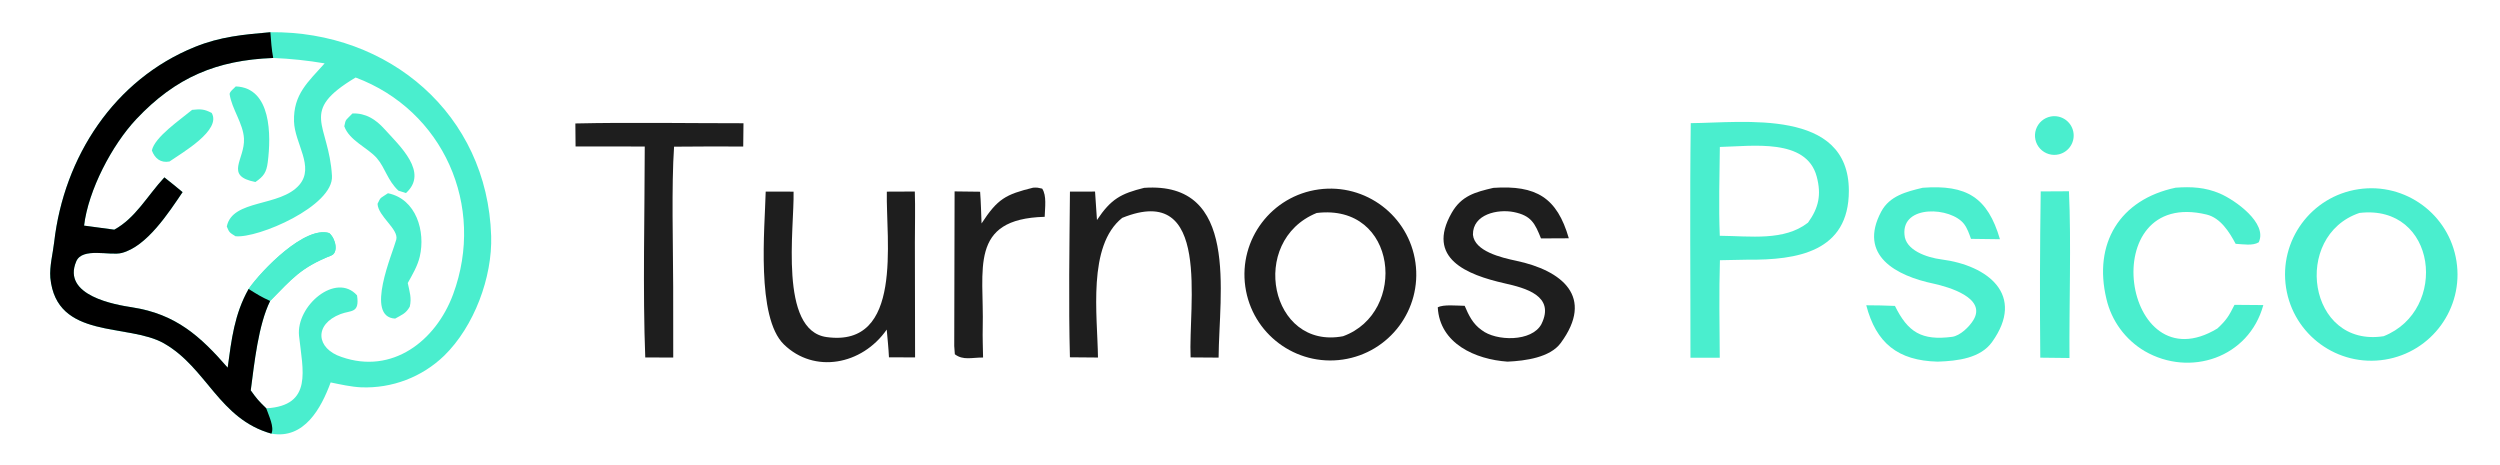
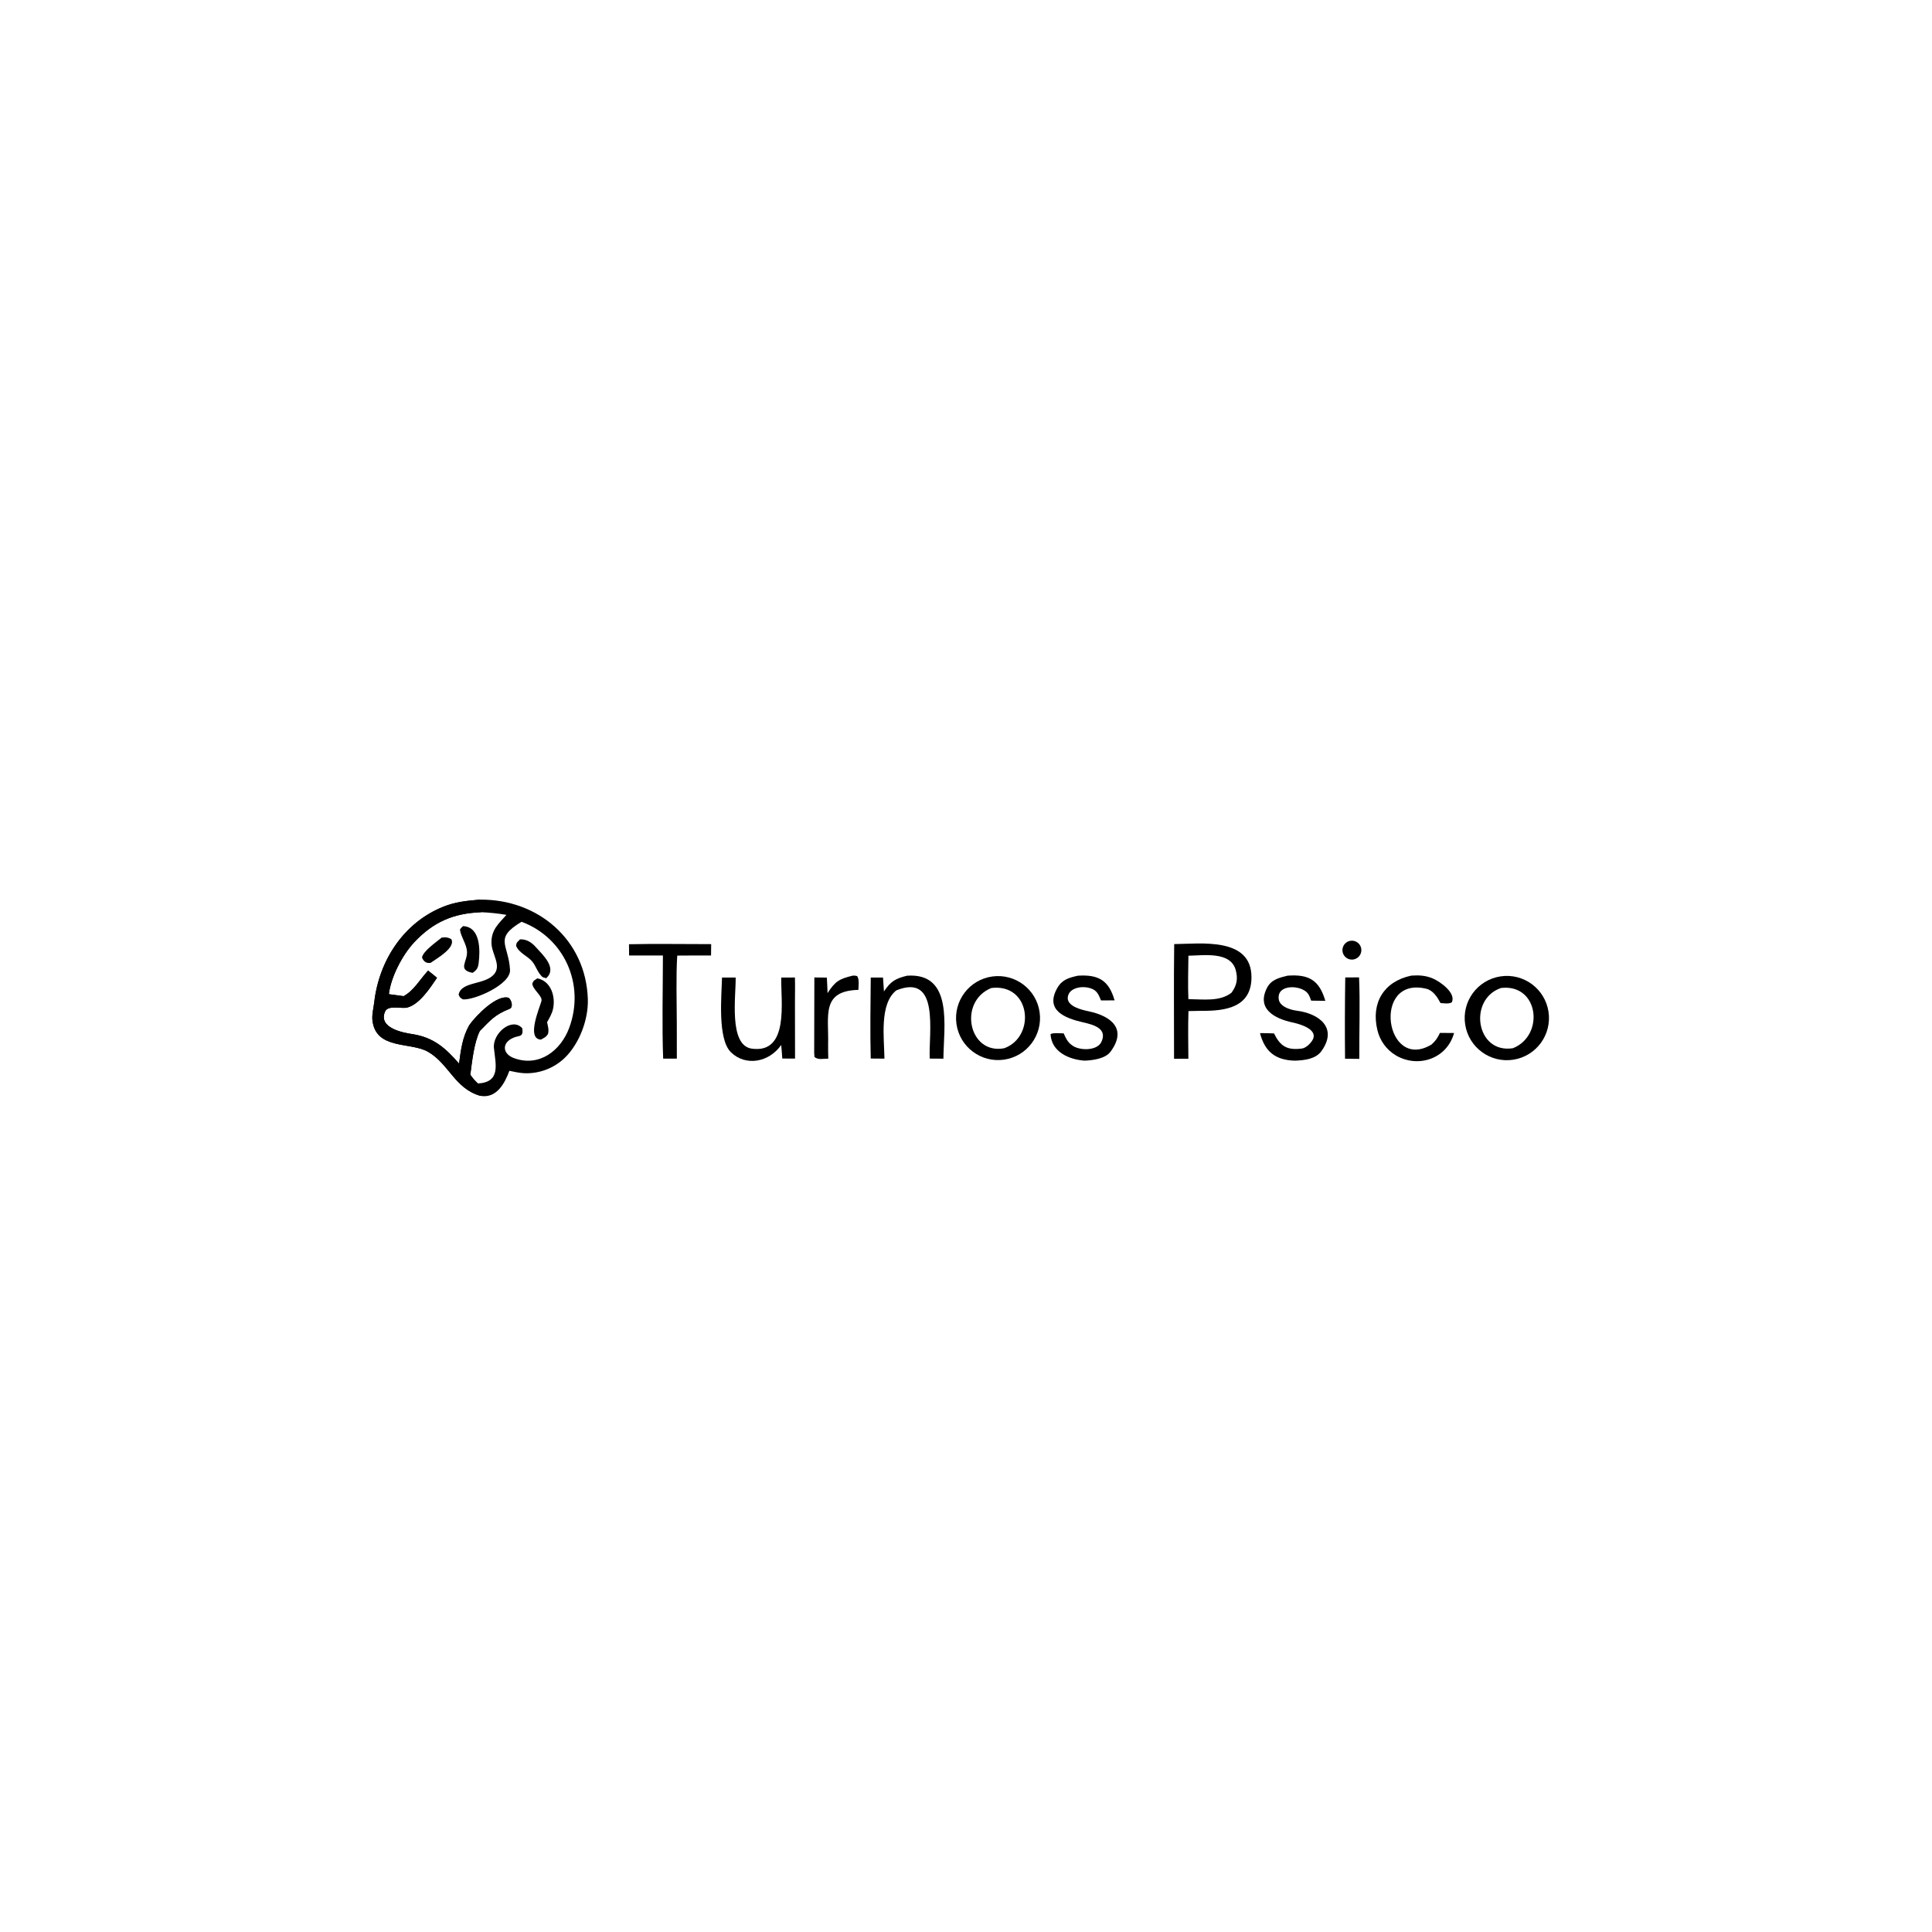
- <svg xmlns="http://www.w3.org/2000/svg" width="1265" height="235" viewBox="360 915 1265 235" fill="none">
-   <path d="M496.813 931.302C556.646 930.625 606.632 972.684 608.53 1034.4C609.173 1055.31 599.91 1080.17 584.779 1094.96C573.52 1105.85 558.288 1111.63 542.642 1110.98C537.71 1110.75 532.175 1109.51 527.314 1108.51C522.493 1121.56 513.98 1137.37 497.338 1134.43C470.761 1126.96 464.763 1101.18 442.973 1088.74C424.765 1078.36 388.56 1087.07 385.474 1055.57C385.023 1049.63 386.752 1043.3 387.417 1037.51C392.372 994.404 417.792 955.184 458.79 938.683C471.594 933.53 483.065 932.503 496.813 931.302ZM402.536 1029.16C407.629 1029.88 412.728 1030.58 417.833 1031.22C428.627 1025.3 434.429 1014.22 443.176 1004.76C446.144 1007.15 449.53 1009.76 452.385 1012.22C445.205 1022.8 434.311 1039.67 421.603 1042.99C415.688 1044.54 401.67 1039.99 398.585 1047.24C391.159 1064.66 418.555 1069.23 426.878 1070.51C448.948 1073.91 461.389 1085.13 475.204 1101.04C477.144 1086.76 478.606 1073.97 485.794 1061.22C492.494 1051.61 514.31 1029.14 526.595 1032.94C530.074 1035.98 531.186 1042.85 527.683 1044.25C512.01 1050.49 507.834 1056.04 496.69 1067.29C490.71 1079.37 488.689 1098.78 486.876 1112.53C489.87 1116.77 490.981 1117.98 494.718 1121.61C518.512 1120.27 513.123 1102.11 511.32 1084.98C509.715 1069.72 530.014 1052.56 540.656 1064.44C542.074 1073.72 537.603 1071.87 532.282 1073.93C518.776 1079.14 519.899 1091.39 532.833 1095.63C558.428 1104.58 580.517 1087.59 589.271 1063.94C605.856 1019.12 584.235 970.769 539.946 954.22C510.822 971.633 526.456 977.275 527.979 1004.02C528.847 1019.27 490.483 1035.74 479.143 1034.53C476.289 1032.7 476.06 1032.85 474.758 1029.62C477.564 1015.65 501.778 1019.87 511.484 1008.52C519.316 999.346 509.092 987.607 508.772 976.439C508.378 962.662 515.91 956.458 524.267 947.064C515.659 945.603 506.967 944.688 498.242 944.328C469.694 945.396 448.898 954.121 429.006 975.228C416.592 988.398 404.684 1011.29 402.536 1029.16Z" fill="#4AEECE" />
-   <path d="M556.308 1012.78C570.713 1015.71 575.374 1032.2 572.4 1044.86C571.28 1049.63 568.675 1053.97 566.327 1058.21C567.263 1062.7 568.366 1065.78 567.344 1070.18C565.346 1073.65 563.596 1074.14 559.943 1076.21C544.483 1075.44 558.71 1043.15 560.512 1036.24C561.874 1031.01 551.309 1024.47 551.038 1018.13C552.785 1014.38 552.395 1015.48 556.308 1012.78Z" fill="#4AEECE" />
-   <path d="M479.313 958.729C497.403 959.429 497.22 983.633 495.479 997.109C494.819 1002.23 493.436 1004.23 489.238 1007.1C473.284 1003.98 483.999 995.684 483.453 985.127C483.057 977.461 477.267 970.063 476.198 962.686C476.033 961.545 478.486 959.568 479.313 958.729Z" fill="#4AEECE" />
-   <path d="M538.355 972.404C545.154 972.188 550.155 975.443 554.541 980.303C562.274 988.877 577.056 1002.22 565.415 1012.68L561.603 1011.47C556.101 1006.34 554.954 1000 550.73 995.078C546.174 989.775 536.825 986.23 534.21 978.906C534.957 974.944 535.068 975.902 538.355 972.404Z" fill="#4AEECE" />
-   <path d="M457.217 970.589C461.627 970.137 463.332 970.178 467.11 972.145C472.172 980.85 452.317 992.178 445.774 996.719C441.3 997.578 438.326 995.156 436.851 991.152C438.197 984.404 451.244 975.549 457.217 970.589Z" fill="#4AEECE" />
-   <path d="M485.794 1061.22C492.494 1051.61 514.31 1029.14 526.595 1032.94C530.074 1035.98 531.187 1042.85 527.683 1044.25C512.01 1050.49 507.834 1056.04 496.69 1067.29C492.126 1065.21 490.029 1063.87 485.794 1061.22Z" fill="#4AEECE" />
+ <svg xmlns="http://www.w3.org/2000/svg" width="2000" height="2000" viewBox="0 0 2000 2000" fill="none">
+   <path d="M496.813 931.302C556.646 930.625 606.632 972.684 608.53 1034.4C609.173 1055.31 599.91 1080.17 584.779 1094.96C573.52 1105.85 558.288 1111.63 542.642 1110.98C537.71 1110.75 532.175 1109.51 527.314 1108.51C522.493 1121.56 513.98 1137.37 497.338 1134.43C470.761 1126.96 464.763 1101.18 442.973 1088.74C424.765 1078.36 388.56 1087.07 385.474 1055.57C385.023 1049.63 386.752 1043.3 387.417 1037.51C392.372 994.404 417.792 955.184 458.79 938.683C471.594 933.53 483.065 932.503 496.813 931.302ZM402.536 1029.16C407.629 1029.88 412.728 1030.58 417.833 1031.22C428.627 1025.3 434.429 1014.22 443.176 1004.76C446.144 1007.15 449.53 1009.76 452.385 1012.22C445.205 1022.8 434.311 1039.67 421.603 1042.99C415.688 1044.54 401.67 1039.99 398.585 1047.24C391.159 1064.66 418.555 1069.23 426.878 1070.51C448.948 1073.91 461.389 1085.13 475.204 1101.04C477.144 1086.76 478.606 1073.97 485.794 1061.22C492.494 1051.61 514.31 1029.14 526.595 1032.94C530.074 1035.98 531.186 1042.85 527.683 1044.25C512.01 1050.49 507.834 1056.04 496.69 1067.29C490.71 1079.38 488.689 1098.78 486.876 1112.53C489.87 1116.77 490.981 1117.98 494.718 1121.61C518.512 1120.27 513.123 1102.11 511.32 1084.98C509.715 1069.72 530.014 1052.56 540.656 1064.44C542.074 1073.72 537.603 1071.87 532.282 1073.93C518.776 1079.14 519.899 1091.39 532.833 1095.63C558.428 1104.58 580.517 1087.59 589.271 1063.94C605.856 1019.12 584.235 970.769 539.946 954.22C510.822 971.633 526.456 977.275 527.979 1004.02C528.847 1019.27 490.483 1035.74 479.143 1034.53C476.289 1032.7 476.06 1032.85 474.758 1029.62C477.564 1015.65 501.778 1019.87 511.484 1008.52C519.316 999.346 509.092 987.607 508.772 976.439C508.378 962.662 515.91 956.458 524.267 947.064C515.659 945.603 506.967 944.688 498.242 944.328C469.694 945.396 448.898 954.121 429.006 975.228C416.592 988.398 404.684 1011.29 402.536 1029.16Z" fill="black" />
+   <path d="M556.308 1012.78C570.713 1015.71 575.374 1032.2 572.4 1044.86C571.28 1049.63 568.675 1053.97 566.327 1058.21C567.263 1062.7 568.366 1065.78 567.344 1070.18C565.346 1073.65 563.596 1074.14 559.943 1076.21C544.483 1075.44 558.71 1043.15 560.512 1036.24C561.874 1031.01 551.309 1024.47 551.038 1018.13C552.785 1014.38 552.395 1015.48 556.308 1012.78Z" fill="black" />
+   <path d="M479.313 958.729C497.403 959.429 497.22 983.633 495.479 997.109C494.819 1002.23 493.436 1004.23 489.238 1007.1C473.284 1003.98 483.999 995.684 483.453 985.127C483.057 977.461 477.267 970.063 476.198 962.686C476.033 961.545 478.486 959.568 479.313 958.729Z" fill="black" />
+   <path d="M538.355 972.404C545.154 972.188 550.155 975.443 554.541 980.303C562.274 988.877 577.056 1002.22 565.415 1012.68L561.603 1011.47C556.101 1006.34 554.954 1000 550.73 995.078C546.174 989.775 536.825 986.23 534.21 978.906C534.957 974.944 535.068 975.902 538.355 972.404Z" fill="black" />
+   <path d="M457.217 970.589C461.627 970.137 463.332 970.178 467.11 972.145C472.172 980.85 452.317 992.178 445.774 996.719C441.3 997.578 438.326 995.156 436.851 991.152C438.197 984.404 451.244 975.549 457.217 970.589Z" fill="black" />
+   <path d="M485.794 1061.22C492.494 1051.61 514.31 1029.14 526.595 1032.94C530.074 1035.98 531.187 1042.85 527.683 1044.25C512.01 1050.49 507.834 1056.04 496.69 1067.29C492.126 1065.21 490.029 1063.87 485.794 1061.22Z" fill="black" />
  <path d="M497.338 1134.43C470.761 1126.96 464.763 1101.18 442.973 1088.74C424.765 1078.36 388.56 1087.07 385.474 1055.57C385.023 1049.63 386.752 1043.3 387.417 1037.51C392.372 994.404 417.792 955.184 458.79 938.683C471.594 933.53 483.065 932.503 496.813 931.302C497.171 935.849 497.39 939.827 498.242 944.328C469.694 945.396 448.898 954.121 429.006 975.228C416.592 988.398 404.684 1011.29 402.536 1029.16C407.629 1029.88 412.728 1030.58 417.833 1031.22C428.627 1025.3 434.429 1014.22 443.176 1004.76C446.144 1007.15 449.53 1009.76 452.385 1012.22C445.205 1022.8 434.311 1039.67 421.603 1042.99C415.688 1044.54 401.67 1039.99 398.585 1047.24C391.159 1064.66 418.555 1069.23 426.878 1070.51C448.948 1073.91 461.389 1085.13 475.204 1101.04C477.144 1086.76 478.606 1073.97 485.794 1061.22C490.029 1063.87 492.126 1065.21 496.69 1067.29C490.71 1079.38 488.689 1098.78 486.876 1112.53C489.87 1116.77 490.981 1117.98 494.718 1121.61C496.07 1125.5 498.887 1131.13 497.338 1134.43Z" fill="black" />
-   <path d="M1553.39 1010.74C1577.14 1007.18 1599.3 1023.47 1602.98 1047.2C1606.67 1070.92 1590.5 1093.16 1566.8 1096.97C1542.91 1100.82 1520.46 1084.49 1516.75 1060.6C1513.03 1036.69 1529.47 1014.33 1553.39 1010.74ZM1566.13 1085.12C1599.25 1071.97 1593.09 1018.13 1553.87 1022.75C1519.61 1034.34 1527.79 1091.09 1566.13 1085.12Z" fill="#4AEECE" />
-   <path d="M1027.32 1010.84C1051.03 1007.63 1072.88 1024.17 1076.21 1047.85C1079.55 1071.54 1063.13 1093.48 1039.45 1096.94C1015.62 1100.42 993.477 1083.85 990.117 1059.99C986.758 1036.12 1003.45 1014.08 1027.32 1010.84ZM1039.59 1085.13C1072.48 1073.19 1067.23 1017.79 1026.23 1022.77C991.494 1036.92 1002.75 1092.17 1039.59 1085.13Z" fill="#1E1E1E" />
-   <path d="M1215.52 977.315C1242.09 977.139 1295.49 969.565 1295.52 1011.54C1295.54 1042.46 1269.37 1046.66 1244.03 1046.4L1230.28 1046.67C1229.79 1062.99 1230.08 1079.66 1230.2 1096.02L1215.37 1096.03C1215.41 1056.6 1215 1016.69 1215.52 977.315ZM1230.21 1034.3C1245.78 1034.45 1262.78 1037.06 1274.84 1027.67C1280.3 1020.13 1281.69 1013.46 1279.25 1004.32C1274.02 984.736 1246.5 989.023 1230.24 989.355C1230.06 1003.66 1229.63 1020.02 1230.21 1034.3Z" fill="#4AEECE" />
-   <path d="M1332.88 1010.01C1355.19 1008.34 1365.75 1014.87 1371.98 1036.05L1357.32 1035.86C1356.44 1033.4 1355.5 1030.6 1353.86 1028.41C1347.26 1019.66 1322.19 1018.38 1323.67 1033.75C1324.14 1041.57 1334.83 1045.3 1342.4 1046.27C1365.84 1049.29 1385.06 1064.19 1367.99 1088.05C1362.17 1096.18 1350.82 1097.66 1340.47 1097.99C1320.27 1097.51 1309.3 1088.54 1304.33 1069.47C1309.18 1069.43 1313.98 1069.63 1318.84 1069.79C1325.4 1083.1 1332.32 1087.43 1347.71 1085.45C1351.85 1084.91 1356.53 1080.3 1358.56 1076.92C1365.33 1065.72 1345.94 1060.19 1338.47 1058.54C1319.52 1054.6 1300.07 1044.3 1311.88 1022.1C1316.15 1014.08 1324.64 1011.99 1332.88 1010.01Z" fill="#4AEECE" />
-   <path d="M747.446 1011.94L761.548 1011.97C761.972 1030.43 753.993 1082.18 778.244 1085.56C817.279 1090.99 808.221 1036.46 808.737 1011.97L822.9 1011.91C823.163 1020.09 822.939 1029.35 822.933 1037.6L823.029 1095.85L809.813 1095.8C809.609 1091.25 809.083 1086.34 808.684 1081.77C796.193 1099.71 771.974 1104.22 756.651 1089.28C742.559 1075.54 746.984 1030.69 747.446 1011.94Z" fill="#1E1E1E" />
-   <path d="M938.937 1010.05C987.305 1006.66 976.846 1063.3 976.611 1095.95L962.448 1095.85C961.203 1069.64 973.293 1006.84 927.842 1025.24C910.15 1039.34 915.311 1074.53 915.577 1095.91L901.38 1095.79C900.658 1068.88 901.154 1039.02 901.394 1011.95L914.093 1011.93L915.067 1026.33C922.177 1015.64 927.207 1012.97 938.937 1010.05Z" fill="#1E1E1E" />
-   <path d="M1115.64 1010.06C1137.32 1008.6 1147.88 1014.96 1153.82 1035.57L1139.74 1035.64C1136.68 1028.02 1134.84 1024.1 1126 1022.31C1117.96 1020.69 1105.12 1023.33 1105.31 1033.8C1106.14 1042.13 1119.61 1045.35 1127.23 1046.96C1150.44 1051.89 1166.96 1065.19 1149.69 1088.61C1144.35 1095.86 1131.9 1097.6 1122.79 1097.99C1106.7 1096.88 1088.5 1088.97 1087.51 1070.52C1090.33 1068.94 1097.24 1069.7 1101.13 1069.74C1103.13 1074.45 1105.21 1078.88 1109.72 1082.02C1116.98 1087.73 1135.19 1088.09 1139.98 1078.96C1147.04 1064.64 1131.8 1060.73 1121.27 1058.35C1102.29 1054.03 1081.37 1045.78 1094.56 1022.69C1099.52 1014 1106.56 1012.19 1115.64 1010.06Z" fill="#1E1E1E" />
-   <path d="M1460.89 1009.97C1468.75 1009.38 1475.9 1009.76 1483.26 1012.92C1490.87 1016.18 1507.55 1027.89 1502.91 1037.61C1499.86 1039.47 1495.04 1038.59 1491.23 1038.37C1488.07 1032.41 1483.58 1025.26 1476.55 1023.56C1419.64 1009.83 1433.85 1110.4 1481.99 1081.22C1486.63 1076.93 1487.83 1074.85 1490.66 1069.25L1505.24 1069.37C1497.9 1096.15 1468.06 1105.89 1445.23 1092.68C1435.44 1086.9 1428.44 1077.37 1425.86 1066.3C1419.11 1038.26 1432.5 1015.95 1460.89 1009.97Z" fill="#4AEECE" />
-   <path d="M651.134 977.471C678.729 976.846 708.437 977.383 736.204 977.363L736.073 989.141C724.409 989.082 712.744 989.102 701.081 989.219C699.719 1008.93 700.589 1039.6 700.629 1060.06L700.659 1095.91L686.503 1095.88C685.194 1062.52 686.225 1022.95 686.243 989.131L651.239 989.121L651.134 977.471Z" fill="#1E1E1E" />
-   <path d="M882.78 1009.96C885.025 1009.86 885.117 1009.95 887.338 1010.44C889.703 1014 888.748 1020.03 888.605 1024.71C849.931 1025.73 858.013 1051.38 857.259 1080.79C857.131 1085.77 857.372 1090.91 857.434 1095.91C851.709 1095.87 847.37 1097.46 843.145 1094.25L842.844 1090.09L843.022 1011.85L855.939 1012.01C856.335 1017.1 856.454 1022.9 856.667 1028.06C864.818 1015.54 868.877 1013.4 882.78 1009.96Z" fill="#1E1E1E" />
-   <path d="M1392.6 1011.86L1406.89 1011.78C1408.08 1037.34 1406.96 1069.71 1407.16 1096.15L1392.38 1095.98C1392.11 1067.94 1392.18 1039.89 1392.6 1011.86Z" fill="#4AEECE" />
-   <path d="M1397.72 973.947C1402.93 972.996 1407.94 976.343 1409.06 981.504C1410.18 986.67 1406.99 991.797 1401.87 993.076C1398.4 993.945 1394.74 992.861 1392.3 990.234C1389.87 987.617 1389.07 983.877 1390.2 980.488C1391.33 977.1 1394.21 974.59 1397.72 973.947Z" fill="#4AEECE" />
+   <path d="M1553.39 1010.74C1577.14 1007.18 1599.3 1023.47 1602.98 1047.2C1606.67 1070.92 1590.5 1093.16 1566.8 1096.97C1542.91 1100.82 1520.46 1084.49 1516.75 1060.6C1513.03 1036.69 1529.47 1014.33 1553.39 1010.74ZM1566.13 1085.12C1599.25 1071.97 1593.09 1018.13 1553.87 1022.75C1519.61 1034.34 1527.79 1091.09 1566.13 1085.12Z" fill="black" />
+   <path d="M1027.32 1010.84C1051.03 1007.63 1072.88 1024.17 1076.21 1047.85C1079.55 1071.54 1063.13 1093.48 1039.45 1096.94C1015.62 1100.42 993.477 1083.85 990.117 1059.99C986.758 1036.12 1003.45 1014.08 1027.32 1010.84ZM1039.59 1085.13C1072.48 1073.19 1067.23 1017.79 1026.23 1022.77C991.494 1036.92 1002.75 1092.17 1039.59 1085.13Z" fill="black" />
+   <path d="M1215.52 977.315C1242.09 977.139 1295.49 969.565 1295.52 1011.54C1295.54 1042.46 1269.37 1046.66 1244.03 1046.4L1230.28 1046.67C1229.79 1062.99 1230.08 1079.66 1230.2 1096.02L1215.37 1096.03C1215.41 1056.6 1215 1016.69 1215.52 977.315ZM1230.21 1034.3C1245.78 1034.45 1262.78 1037.06 1274.84 1027.67C1280.3 1020.13 1281.69 1013.46 1279.25 1004.32C1274.02 984.736 1246.5 989.023 1230.24 989.355C1230.06 1003.66 1229.63 1020.02 1230.21 1034.3Z" fill="black" />
+   <path d="M1332.88 1010.01C1355.19 1008.34 1365.75 1014.87 1371.98 1036.05L1357.32 1035.86C1356.44 1033.4 1355.5 1030.6 1353.86 1028.41C1347.26 1019.66 1322.19 1018.38 1323.67 1033.75C1324.14 1041.57 1334.83 1045.3 1342.4 1046.27C1365.84 1049.29 1385.06 1064.19 1367.99 1088.05C1362.17 1096.18 1350.82 1097.66 1340.47 1097.99C1320.27 1097.51 1309.3 1088.54 1304.33 1069.47C1309.18 1069.43 1313.98 1069.63 1318.84 1069.79C1325.4 1083.1 1332.32 1087.43 1347.71 1085.45C1351.85 1084.91 1356.53 1080.3 1358.56 1076.92C1365.33 1065.72 1345.94 1060.19 1338.47 1058.54C1319.52 1054.6 1300.07 1044.3 1311.88 1022.1C1316.15 1014.08 1324.64 1011.99 1332.88 1010.01Z" fill="black" />
+   <path d="M747.446 1011.94L761.548 1011.97C761.972 1030.43 753.993 1082.18 778.244 1085.56C817.279 1090.99 808.221 1036.46 808.737 1011.97L822.9 1011.91C823.163 1020.09 822.939 1029.35 822.933 1037.6L823.029 1095.85L809.813 1095.8C809.609 1091.25 809.083 1086.34 808.684 1081.77C796.193 1099.71 771.974 1104.22 756.651 1089.28C742.559 1075.54 746.984 1030.69 747.446 1011.94Z" fill="black" />
+   <path d="M938.937 1010.05C987.305 1006.66 976.846 1063.3 976.611 1095.95L962.448 1095.85C961.203 1069.64 973.293 1006.84 927.842 1025.24C910.15 1039.34 915.311 1074.53 915.577 1095.91L901.38 1095.79C900.658 1068.88 901.154 1039.02 901.394 1011.95L914.093 1011.93L915.067 1026.33C922.177 1015.64 927.207 1012.97 938.937 1010.05Z" fill="black" />
+   <path d="M1115.64 1010.06C1137.32 1008.6 1147.88 1014.96 1153.82 1035.57L1139.74 1035.64C1136.68 1028.02 1134.84 1024.1 1126 1022.31C1117.96 1020.69 1105.12 1023.33 1105.31 1033.8C1106.14 1042.13 1119.61 1045.35 1127.23 1046.96C1150.44 1051.89 1166.96 1065.19 1149.69 1088.61C1144.35 1095.86 1131.9 1097.6 1122.79 1097.99C1106.7 1096.88 1088.5 1088.97 1087.51 1070.52C1090.33 1068.94 1097.24 1069.7 1101.13 1069.74C1103.13 1074.45 1105.21 1078.88 1109.72 1082.02C1116.98 1087.73 1135.19 1088.09 1139.98 1078.96C1147.04 1064.64 1131.8 1060.73 1121.27 1058.35C1102.29 1054.03 1081.37 1045.78 1094.56 1022.69C1099.52 1014 1106.56 1012.19 1115.64 1010.06Z" fill="black" />
+   <path d="M1460.89 1009.97C1468.75 1009.38 1475.9 1009.76 1483.26 1012.92C1490.87 1016.18 1507.55 1027.89 1502.91 1037.61C1499.86 1039.47 1495.04 1038.59 1491.23 1038.37C1488.07 1032.41 1483.58 1025.26 1476.55 1023.56C1419.64 1009.83 1433.85 1110.4 1481.99 1081.22C1486.63 1076.93 1487.83 1074.85 1490.66 1069.25L1505.24 1069.37C1497.9 1096.15 1468.06 1105.89 1445.23 1092.68C1435.44 1086.9 1428.44 1077.37 1425.86 1066.3C1419.11 1038.26 1432.5 1015.95 1460.89 1009.97Z" fill="black" />
+   <path d="M651.134 977.471C678.729 976.846 708.437 977.383 736.204 977.363L736.073 989.141C724.409 989.082 712.744 989.102 701.081 989.219C699.719 1008.93 700.589 1039.6 700.629 1060.06L700.659 1095.91L686.503 1095.88C685.194 1062.52 686.225 1022.95 686.243 989.131L651.239 989.121L651.134 977.471Z" fill="black" />
+   <path d="M882.78 1009.96C885.025 1009.86 885.117 1009.95 887.338 1010.44C889.703 1014 888.748 1020.03 888.604 1024.71C849.931 1025.73 858.013 1051.38 857.259 1080.79C857.131 1085.77 857.372 1090.91 857.434 1095.91C851.709 1095.87 847.37 1097.46 843.145 1094.25L842.844 1090.09L843.022 1011.85L855.939 1012.01C856.335 1017.1 856.454 1022.9 856.667 1028.06C864.818 1015.54 868.877 1013.4 882.78 1009.96Z" fill="black" />
+   <path d="M1392.6 1011.86L1406.89 1011.78C1408.08 1037.34 1406.96 1069.71 1407.16 1096.15L1392.38 1095.98C1392.11 1067.94 1392.18 1039.89 1392.6 1011.86Z" fill="black" />
+   <path d="M1397.72 973.947C1402.93 972.996 1407.94 976.343 1409.06 981.504C1410.18 986.67 1406.99 991.797 1401.87 993.076C1398.4 993.945 1394.74 992.861 1392.3 990.234C1389.87 987.617 1389.07 983.877 1390.2 980.488C1391.33 977.1 1394.21 974.59 1397.72 973.947Z" fill="black" />
</svg>
